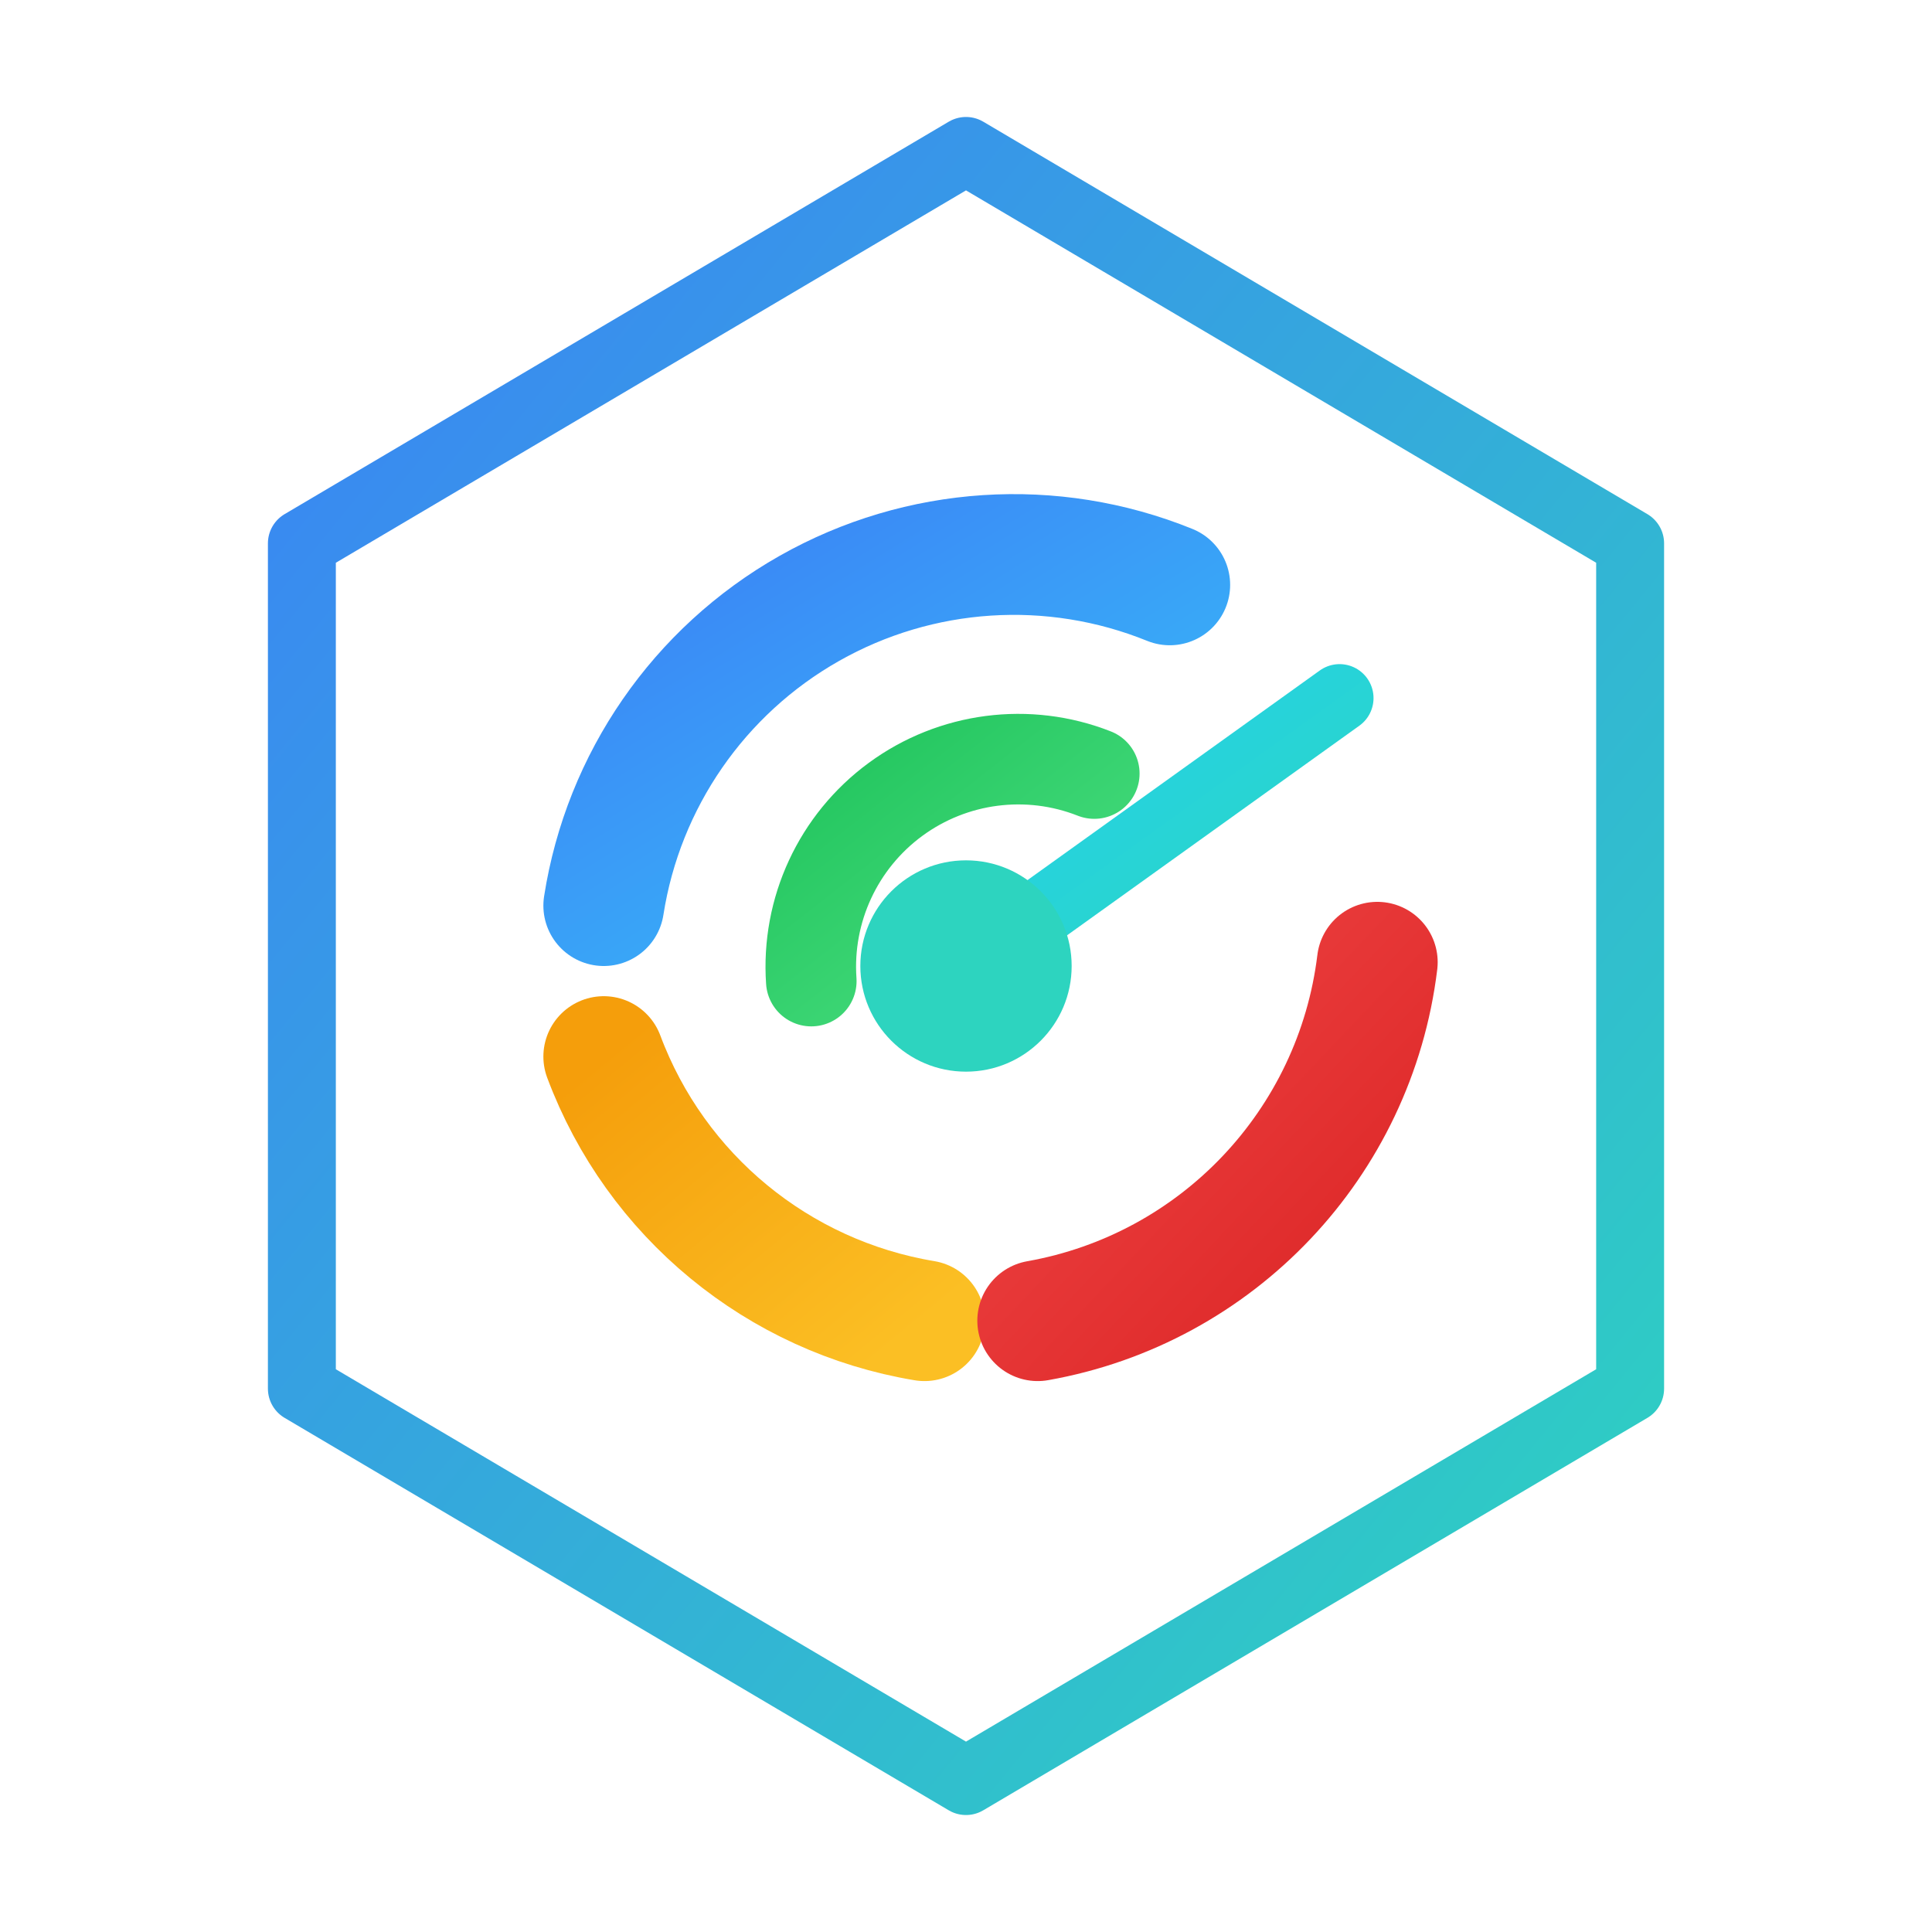
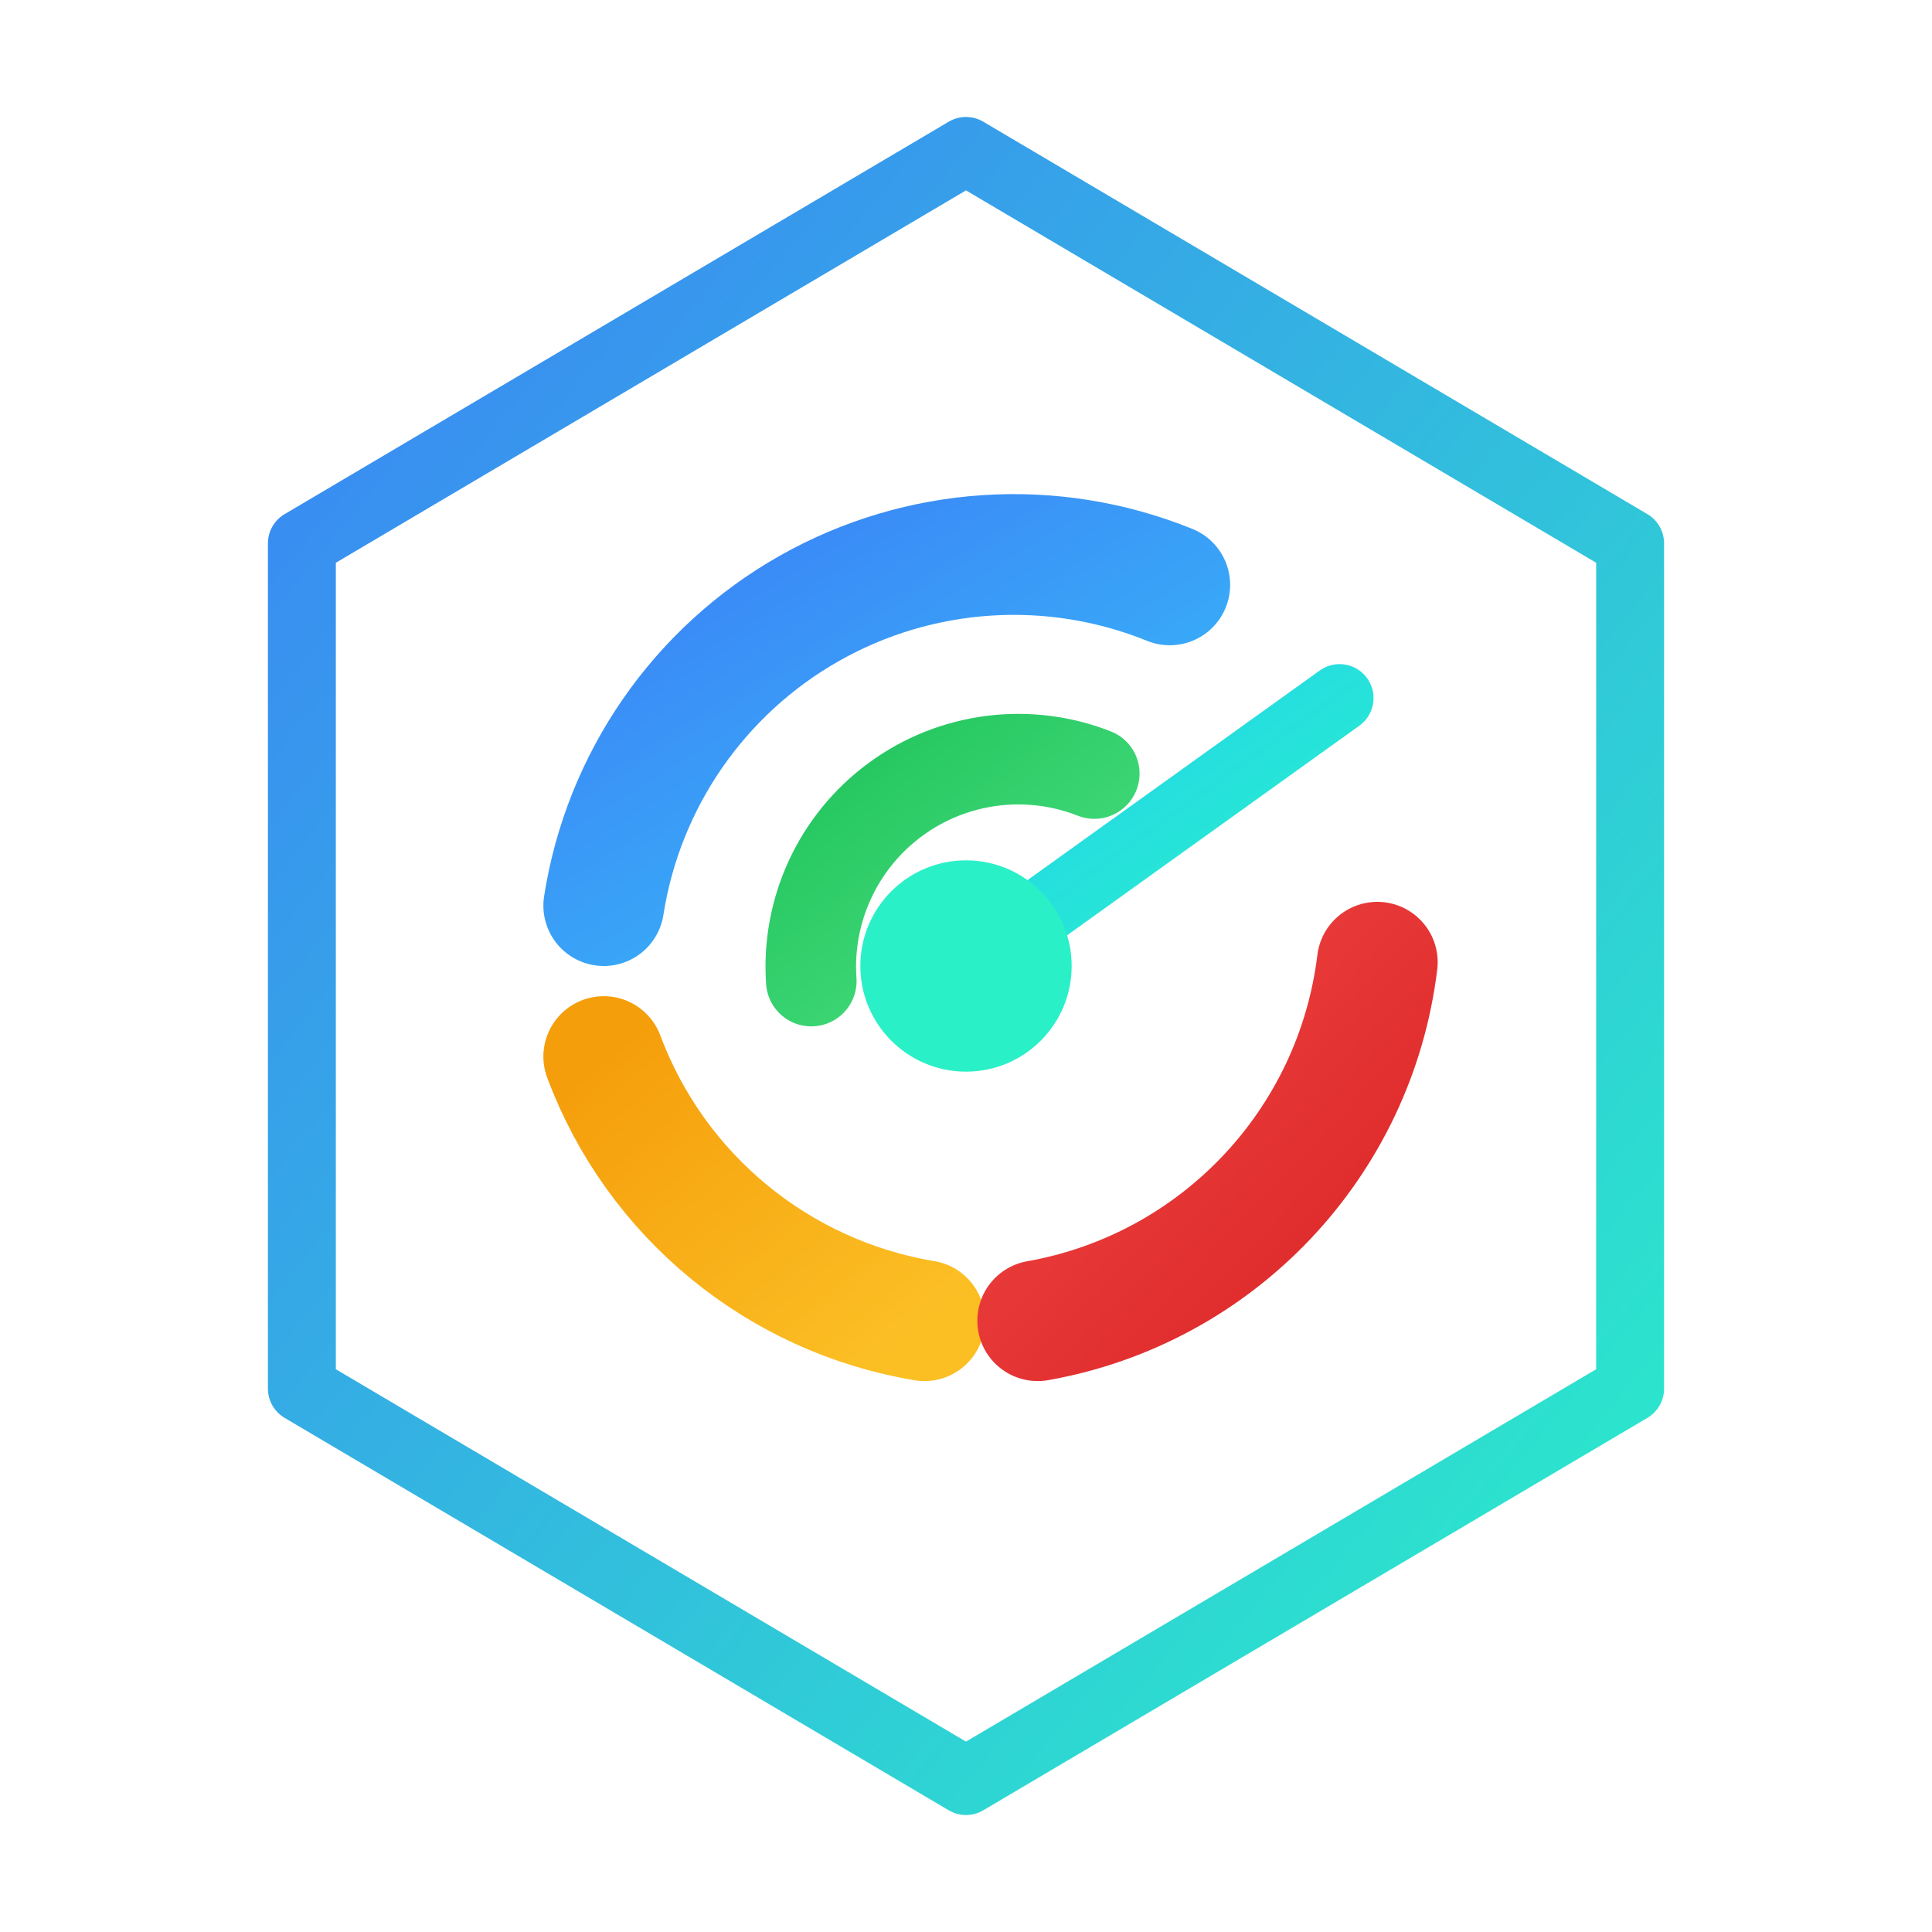
<svg xmlns="http://www.w3.org/2000/svg" width="512" height="512" viewBox="0 0 512 512">
  <defs>
    <linearGradient id="hexGradient" x1="0%" y1="0%" x2="100%" y2="100%">
      <stop offset="0%" stop-color="#3B82F6" />
-       <stop offset="100%" stop-color="#2DD4BF" />
+       <stop offset="100%" stop-color="#2AF0C8" />
    </linearGradient>
    <linearGradient id="blueArc" x1="0%" y1="0%" x2="100%" y2="100%">
      <stop offset="0%" stop-color="#3B82F6" />
      <stop offset="100%" stop-color="#38BDF8" />
    </linearGradient>
    <linearGradient id="greenArc" x1="0%" y1="0%" x2="100%" y2="100%">
      <stop offset="0%" stop-color="#22C55E" />
      <stop offset="100%" stop-color="#4ADE80" />
    </linearGradient>
    <linearGradient id="yellowArc" x1="0%" y1="0%" x2="100%" y2="100%">
      <stop offset="0%" stop-color="#F59E0B" />
      <stop offset="100%" stop-color="#FBBF24" />
    </linearGradient>
    <linearGradient id="redArc" x1="0%" y1="0%" x2="100%" y2="100%">
      <stop offset="0%" stop-color="#EF4444" />
      <stop offset="100%" stop-color="#DC2626" />
    </linearGradient>
    <linearGradient id="needle" x1="0%" y1="0%" x2="100%" y2="100%">
      <stop offset="0%" stop-color="#22D3EE" />
-       <stop offset="100%" stop-color="#2DD4BF" />
+       <stop offset="100%" stop-color="#2AF0C8" />
    </linearGradient>
  </defs>
  <polygon points="256,40 432,144 432,368 256,472 80,368 80,144" fill="none" stroke="url(#hexGradient)" stroke-width="18" stroke-linejoin="round" />
  <path d="M160 240        A110 110 0 0 1 310 155" fill="none" stroke="url(#blueArc)" stroke-width="32" stroke-linecap="round" />
  <path d="M215 260        A55 55 0 0 1 290 205" fill="none" stroke="url(#greenArc)" stroke-width="24" stroke-linecap="round" />
  <path d="M160 280        A110 110 0 0 0 245 350" fill="none" stroke="url(#yellowArc)" stroke-width="32" stroke-linecap="round" />
  <path d="M275 350        A110 110 0 0 0 365 255" fill="none" stroke="url(#redArc)" stroke-width="32" stroke-linecap="round" />
  <line x1="256" y1="256" x2="355" y2="185" stroke="url(#needle)" stroke-width="18" stroke-linecap="round" />
-   <circle cx="256" cy="256" r="28" fill="#2DD4BF" />
+   <circle cx="256" cy="256" r="28" fill="#2AF0C8" />
</svg>
